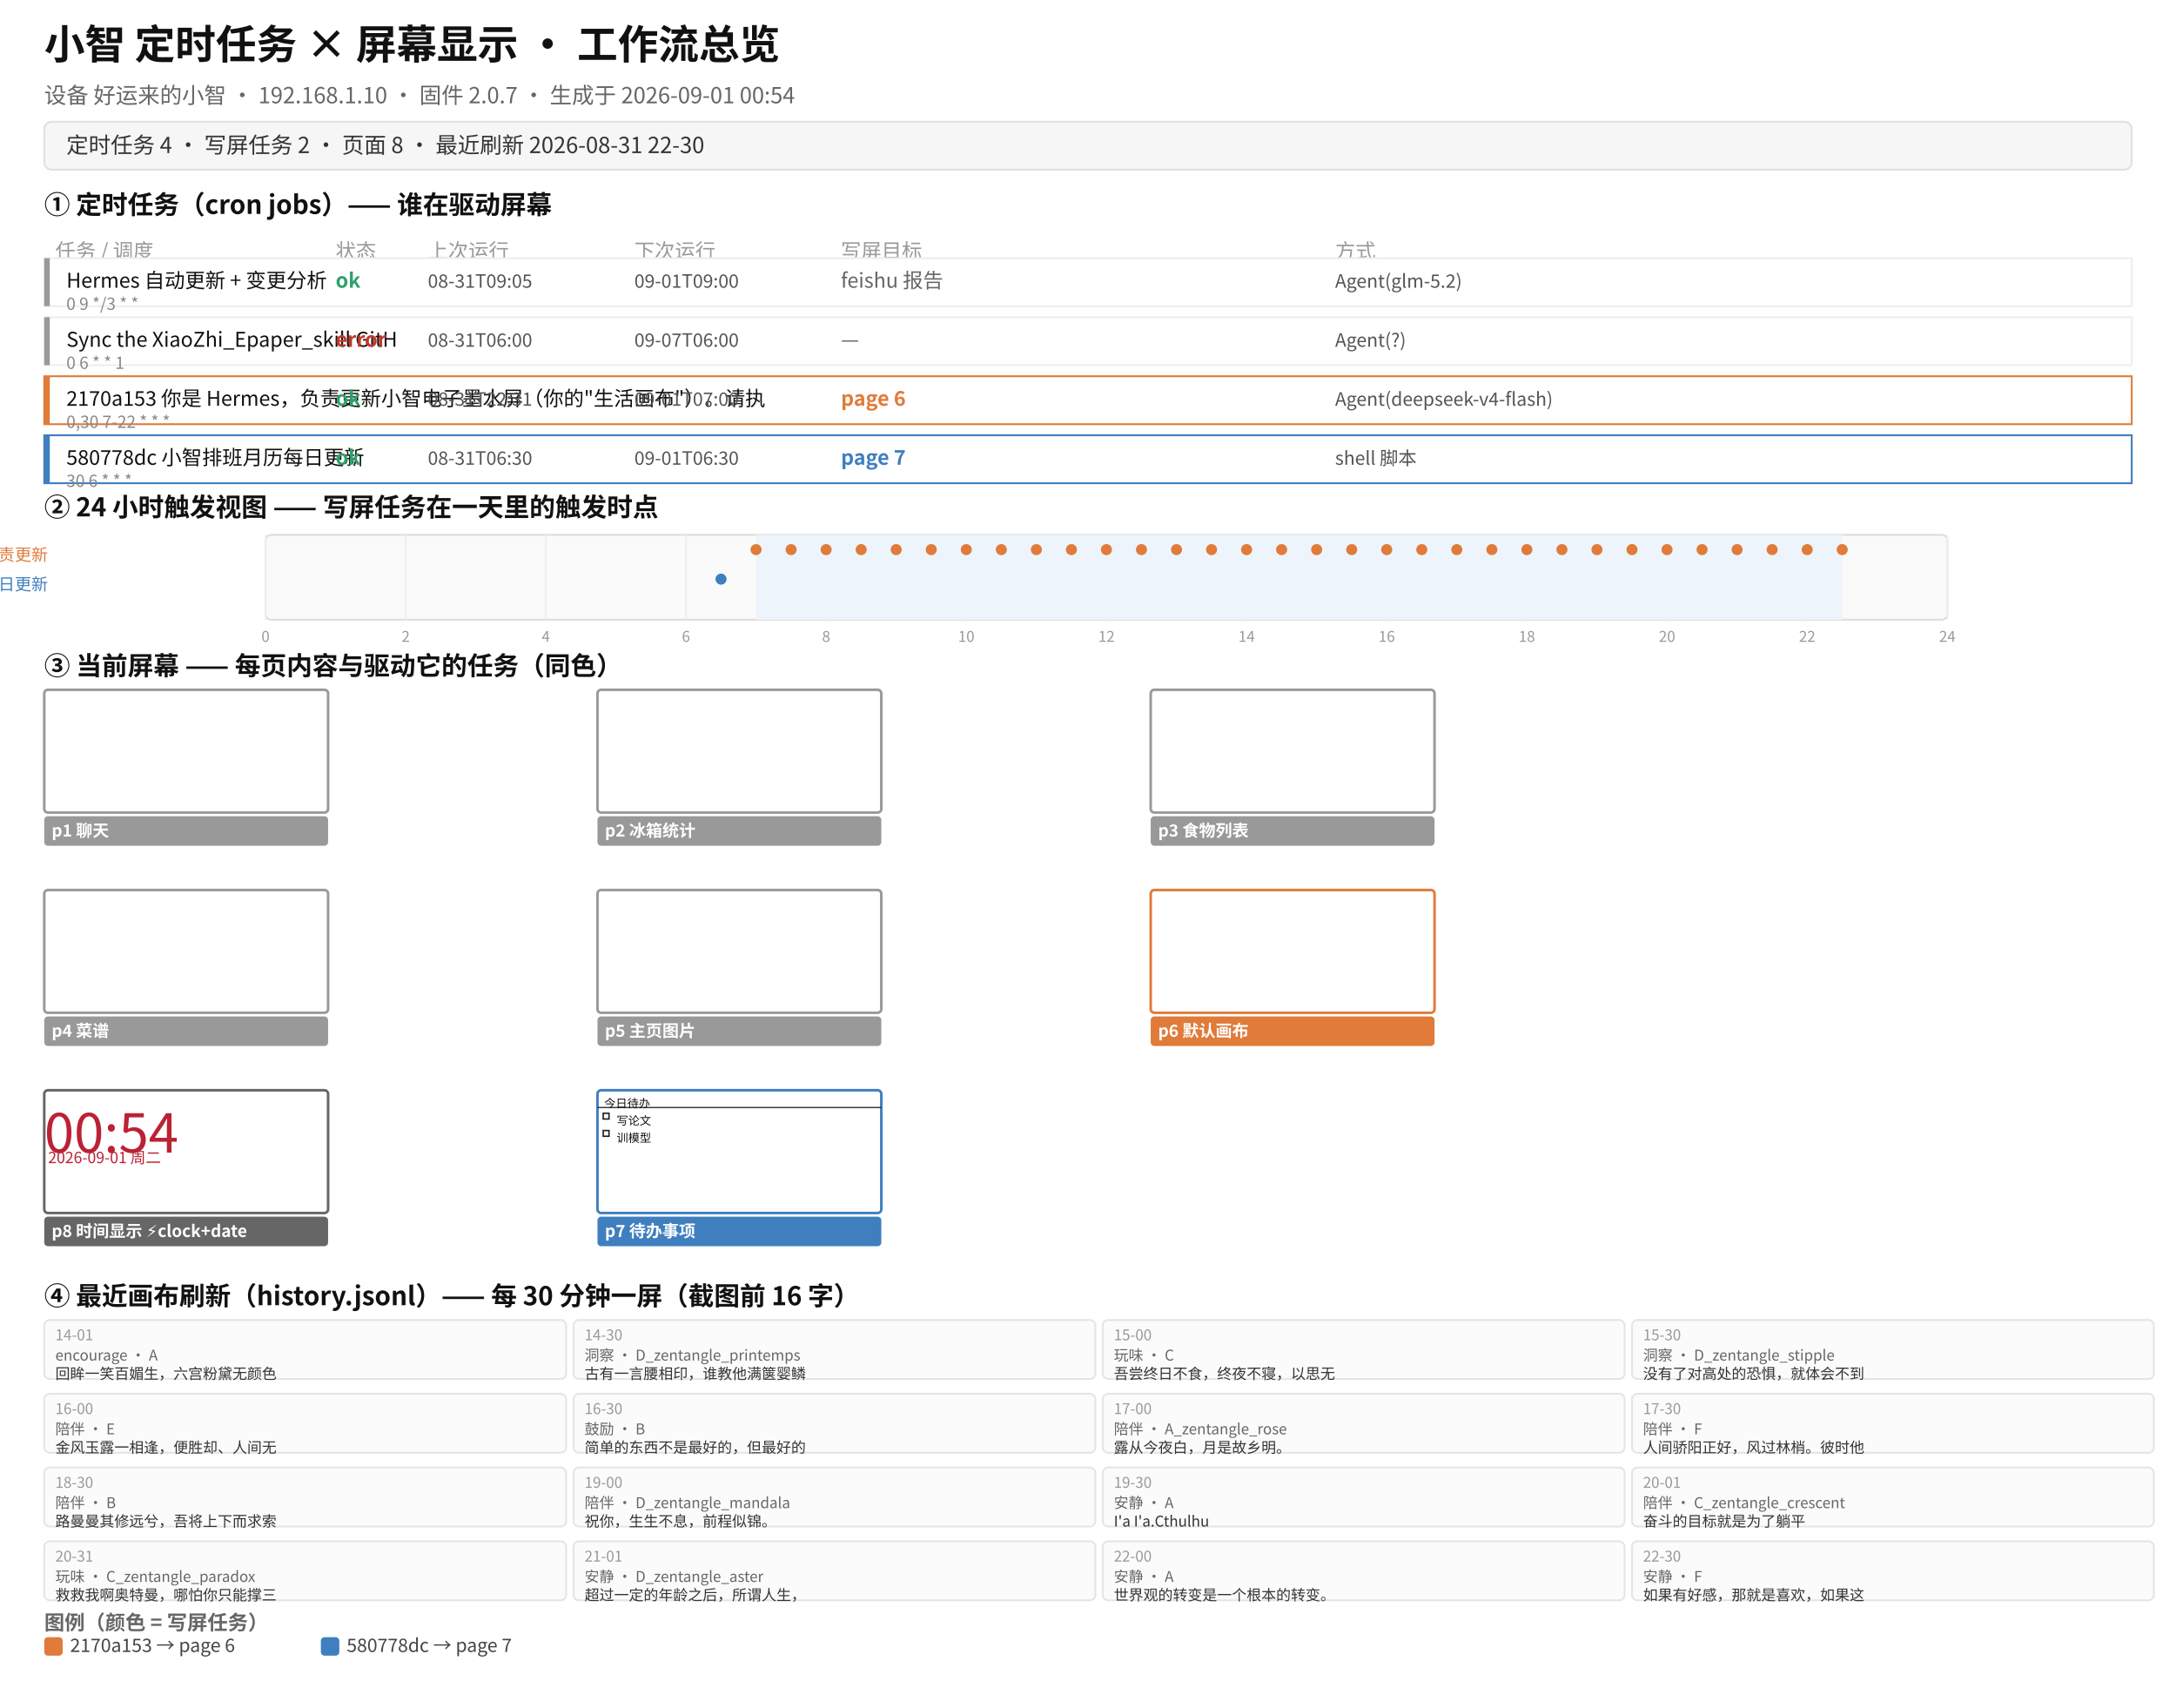
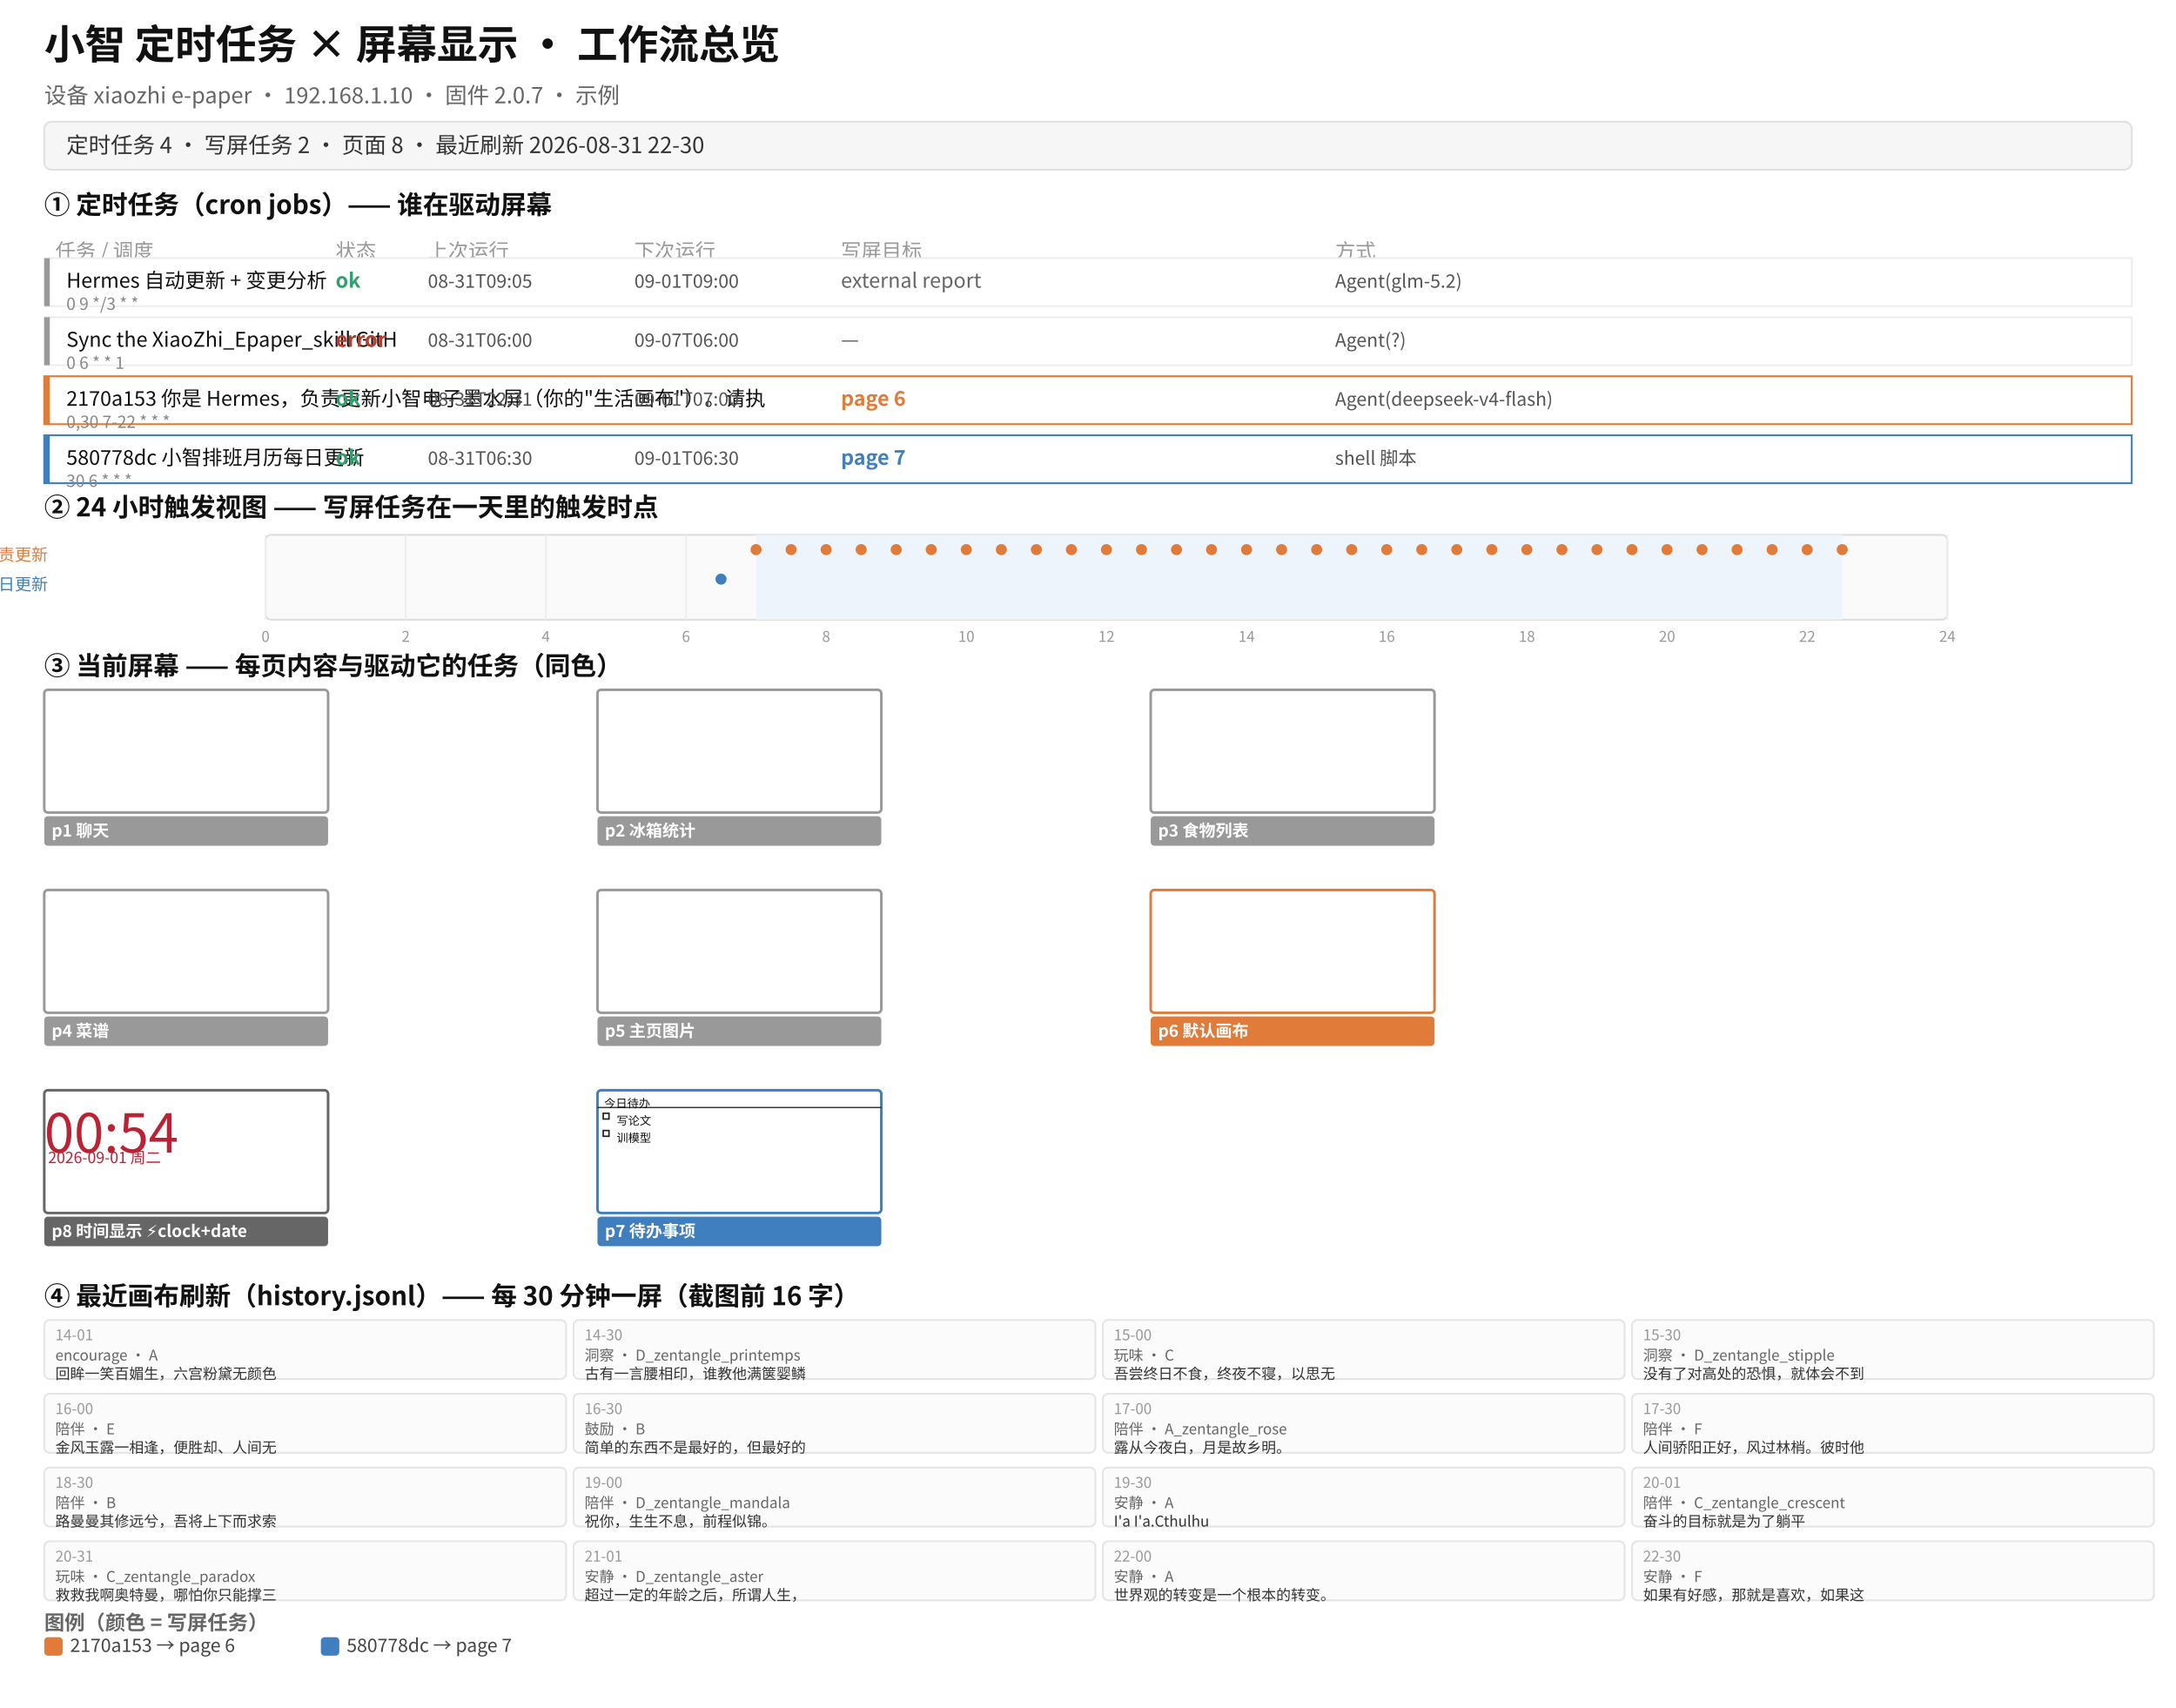
<svg xmlns="http://www.w3.org/2000/svg" width="1180" height="925.68" viewBox="0 0 1180 925.68">
  <rect x="0" y="0" width="1180" height="3000" fill="#ffffff" stroke="none" stroke-width="1" rx="0" />
  <text x="24" y="32" font-size="22" text-anchor="start" fill="#111" font-weight="bold" font-family="Noto Sans CJK SC, WenQuanYi Zen Hei, Arial, sans-serif">小智 定时任务 × 屏幕显示 · 工作流总览</text>
-   <text x="24" y="56" font-size="12" text-anchor="start" fill="#666" font-weight="normal" font-family="Noto Sans CJK SC, WenQuanYi Zen Hei, Arial, sans-serif">设备 好运来的小智 · 192.168.1.10 · 固件 2.0.7 · 生成于 2026-09-01 00:54</text>
+   <text x="24" y="56" font-size="12" text-anchor="start" fill="#666" font-weight="normal" font-family="Noto Sans CJK SC, WenQuanYi Zen Hei, Arial, sans-serif">设备 xiaozhi e-paper · 192.168.1.10 · 固件 2.0.7 · 示例</text>
  <rect x="24" y="66" width="1132" height="26" fill="#f6f6f6" stroke="#e0e0e0" stroke-width="1" rx="4" />
  <text x="36" y="83" font-size="12" text-anchor="start" fill="#333" font-weight="normal" font-family="Noto Sans CJK SC, WenQuanYi Zen Hei, Arial, sans-serif">定时任务 4 · 写屏任务 2 · 页面 8 · 最近刷新 2026-08-31 22-30</text>
  <text x="24" y="116" font-size="14" text-anchor="start" fill="#111" font-weight="bold" font-family="Noto Sans CJK SC, WenQuanYi Zen Hei, Arial, sans-serif">① 定时任务（cron jobs）—— 谁在驱动屏幕</text>
  <text x="30" y="140" font-size="11" text-anchor="start" fill="#999" font-weight="normal" font-family="Noto Sans CJK SC, WenQuanYi Zen Hei, Arial, sans-serif">任务 / 调度</text>
  <text x="182" y="140" font-size="11" text-anchor="start" fill="#999" font-weight="normal" font-family="Noto Sans CJK SC, WenQuanYi Zen Hei, Arial, sans-serif">状态</text>
  <text x="232" y="140" font-size="11" text-anchor="start" fill="#999" font-weight="normal" font-family="Noto Sans CJK SC, WenQuanYi Zen Hei, Arial, sans-serif">上次运行</text>
  <text x="344" y="140" font-size="11" text-anchor="start" fill="#999" font-weight="normal" font-family="Noto Sans CJK SC, WenQuanYi Zen Hei, Arial, sans-serif">下次运行</text>
  <text x="456" y="140" font-size="11" text-anchor="start" fill="#999" font-weight="normal" font-family="Noto Sans CJK SC, WenQuanYi Zen Hei, Arial, sans-serif">写屏目标</text>
  <text x="724" y="140" font-size="11" text-anchor="start" fill="#999" font-weight="normal" font-family="Noto Sans CJK SC, WenQuanYi Zen Hei, Arial, sans-serif">方式</text>
  <rect x="24" y="140" width="1132" height="26" fill="#fff" stroke="#eee" stroke-width="1" rx="0" />
  <rect x="24" y="140" width="3" height="26" fill="#999" stroke="none" stroke-width="1" rx="0" />
  <text x="36" y="156" font-size="11" text-anchor="start" fill="#111" font-weight="normal" font-family="Noto Sans CJK SC, WenQuanYi Zen Hei, Arial, sans-serif">Hermes 自动更新 + 变更分析</text>
  <text x="36" y="168" font-size="9" text-anchor="start" fill="#888" font-weight="normal" font-family="Noto Sans CJK SC, WenQuanYi Zen Hei, Arial, sans-serif">0 9 */3 * *</text>
  <text x="182" y="156" font-size="11" text-anchor="start" fill="#2fa06b" font-weight="bold" font-family="Noto Sans CJK SC, WenQuanYi Zen Hei, Arial, sans-serif">ok</text>
  <text x="232" y="156" font-size="10" text-anchor="start" fill="#555" font-weight="normal" font-family="Noto Sans CJK SC, WenQuanYi Zen Hei, Arial, sans-serif">08-31T09:05</text>
  <text x="344" y="156" font-size="10" text-anchor="start" fill="#555" font-weight="normal" font-family="Noto Sans CJK SC, WenQuanYi Zen Hei, Arial, sans-serif">09-01T09:00</text>
-   <text x="456" y="156" font-size="11" text-anchor="start" fill="#666" font-weight="normal" font-family="Noto Sans CJK SC, WenQuanYi Zen Hei, Arial, sans-serif">feishu 报告</text>
+   <text x="456" y="156" font-size="11" text-anchor="start" fill="#666" font-weight="normal" font-family="Noto Sans CJK SC, WenQuanYi Zen Hei, Arial, sans-serif">external report</text>
  <text x="724" y="156" font-size="10" text-anchor="start" fill="#555" font-weight="normal" font-family="Noto Sans CJK SC, WenQuanYi Zen Hei, Arial, sans-serif">Agent(glm-5.2)</text>
  <rect x="24" y="172" width="1132" height="26" fill="#fff" stroke="#eee" stroke-width="1" rx="0" />
  <rect x="24" y="172" width="3" height="26" fill="#999" stroke="none" stroke-width="1" rx="0" />
  <text x="36" y="188" font-size="11" text-anchor="start" fill="#111" font-weight="normal" font-family="Noto Sans CJK SC, WenQuanYi Zen Hei, Arial, sans-serif">Sync the XiaoZhi_Epaper_skill GitH</text>
  <text x="36" y="200" font-size="9" text-anchor="start" fill="#888" font-weight="normal" font-family="Noto Sans CJK SC, WenQuanYi Zen Hei, Arial, sans-serif">0 6 * * 1</text>
  <text x="182" y="188" font-size="11" text-anchor="start" fill="#c0392b" font-weight="bold" font-family="Noto Sans CJK SC, WenQuanYi Zen Hei, Arial, sans-serif">error</text>
  <text x="232" y="188" font-size="10" text-anchor="start" fill="#555" font-weight="normal" font-family="Noto Sans CJK SC, WenQuanYi Zen Hei, Arial, sans-serif">08-31T06:00</text>
  <text x="344" y="188" font-size="10" text-anchor="start" fill="#555" font-weight="normal" font-family="Noto Sans CJK SC, WenQuanYi Zen Hei, Arial, sans-serif">09-07T06:00</text>
  <text x="456" y="188" font-size="11" text-anchor="start" fill="#666" font-weight="normal" font-family="Noto Sans CJK SC, WenQuanYi Zen Hei, Arial, sans-serif">—</text>
  <text x="724" y="188" font-size="10" text-anchor="start" fill="#555" font-weight="normal" font-family="Noto Sans CJK SC, WenQuanYi Zen Hei, Arial, sans-serif">Agent(?)</text>
  <rect x="24" y="204" width="1132" height="26" fill="#fff" stroke="#e07b39" stroke-width="1" rx="0" />
  <rect x="24" y="204" width="3" height="26" fill="#e07b39" stroke="none" stroke-width="1" rx="0" />
  <text x="36" y="220" font-size="11" text-anchor="start" fill="#111" font-weight="normal" font-family="Noto Sans CJK SC, WenQuanYi Zen Hei, Arial, sans-serif">2170a153 你是 Hermes，负责更新小智电子墨水屏（你的"生活画布"）。请执</text>
  <text x="36" y="232" font-size="9" text-anchor="start" fill="#888" font-weight="normal" font-family="Noto Sans CJK SC, WenQuanYi Zen Hei, Arial, sans-serif">0,30 7-22 * * *</text>
  <text x="182" y="220" font-size="11" text-anchor="start" fill="#2fa06b" font-weight="bold" font-family="Noto Sans CJK SC, WenQuanYi Zen Hei, Arial, sans-serif">ok</text>
  <text x="232" y="220" font-size="10" text-anchor="start" fill="#555" font-weight="normal" font-family="Noto Sans CJK SC, WenQuanYi Zen Hei, Arial, sans-serif">08-31T22:31</text>
  <text x="344" y="220" font-size="10" text-anchor="start" fill="#555" font-weight="normal" font-family="Noto Sans CJK SC, WenQuanYi Zen Hei, Arial, sans-serif">09-01T07:00</text>
  <text x="456" y="220" font-size="11" text-anchor="start" fill="#e07b39" font-weight="bold" font-family="Noto Sans CJK SC, WenQuanYi Zen Hei, Arial, sans-serif">page 6</text>
  <text x="724" y="220" font-size="10" text-anchor="start" fill="#555" font-weight="normal" font-family="Noto Sans CJK SC, WenQuanYi Zen Hei, Arial, sans-serif">Agent(deepseek-v4-flash)</text>
  <rect x="24" y="236" width="1132" height="26" fill="#fff" stroke="#3f7fbf" stroke-width="1" rx="0" />
  <rect x="24" y="236" width="3" height="26" fill="#3f7fbf" stroke="none" stroke-width="1" rx="0" />
  <text x="36" y="252" font-size="11" text-anchor="start" fill="#111" font-weight="normal" font-family="Noto Sans CJK SC, WenQuanYi Zen Hei, Arial, sans-serif">580778dc 小智排班月历每日更新</text>
  <text x="36" y="264" font-size="9" text-anchor="start" fill="#888" font-weight="normal" font-family="Noto Sans CJK SC, WenQuanYi Zen Hei, Arial, sans-serif">30 6 * * *</text>
  <text x="182" y="252" font-size="11" text-anchor="start" fill="#2fa06b" font-weight="bold" font-family="Noto Sans CJK SC, WenQuanYi Zen Hei, Arial, sans-serif">ok</text>
  <text x="232" y="252" font-size="10" text-anchor="start" fill="#555" font-weight="normal" font-family="Noto Sans CJK SC, WenQuanYi Zen Hei, Arial, sans-serif">08-31T06:30</text>
  <text x="344" y="252" font-size="10" text-anchor="start" fill="#555" font-weight="normal" font-family="Noto Sans CJK SC, WenQuanYi Zen Hei, Arial, sans-serif">09-01T06:30</text>
  <text x="456" y="252" font-size="11" text-anchor="start" fill="#3f7fbf" font-weight="bold" font-family="Noto Sans CJK SC, WenQuanYi Zen Hei, Arial, sans-serif">page 7</text>
  <text x="724" y="252" font-size="10" text-anchor="start" fill="#555" font-weight="normal" font-family="Noto Sans CJK SC, WenQuanYi Zen Hei, Arial, sans-serif">shell 脚本</text>
  <text x="24" y="280" font-size="14" text-anchor="start" fill="#111" font-weight="bold" font-family="Noto Sans CJK SC, WenQuanYi Zen Hei, Arial, sans-serif">② 24 小时触发视图 —— 写屏任务在一天里的触发时点</text>
  <rect x="144" y="290" width="912" height="46" fill="#fafafa" stroke="#ddd" stroke-width="1" rx="3" />
  <line x1="144.0" y1="290" x2="144.0" y2="336" stroke="#eee" stroke-width="1" />
  <text x="144.0" y="348" font-size="8" text-anchor="middle" fill="#999" font-weight="normal" font-family="Noto Sans CJK SC, WenQuanYi Zen Hei, Arial, sans-serif">0</text>
  <line x1="220.0" y1="290" x2="220.0" y2="336" stroke="#eee" stroke-width="1" />
  <text x="220.0" y="348" font-size="8" text-anchor="middle" fill="#999" font-weight="normal" font-family="Noto Sans CJK SC, WenQuanYi Zen Hei, Arial, sans-serif">2</text>
  <line x1="296.0" y1="290" x2="296.0" y2="336" stroke="#eee" stroke-width="1" />
  <text x="296.0" y="348" font-size="8" text-anchor="middle" fill="#999" font-weight="normal" font-family="Noto Sans CJK SC, WenQuanYi Zen Hei, Arial, sans-serif">4</text>
  <line x1="372.0" y1="290" x2="372.0" y2="336" stroke="#eee" stroke-width="1" />
  <text x="372.0" y="348" font-size="8" text-anchor="middle" fill="#999" font-weight="normal" font-family="Noto Sans CJK SC, WenQuanYi Zen Hei, Arial, sans-serif">6</text>
  <line x1="448.0" y1="290" x2="448.0" y2="336" stroke="#eee" stroke-width="1" />
  <text x="448.0" y="348" font-size="8" text-anchor="middle" fill="#999" font-weight="normal" font-family="Noto Sans CJK SC, WenQuanYi Zen Hei, Arial, sans-serif">8</text>
  <line x1="524.0" y1="290" x2="524.0" y2="336" stroke="#eee" stroke-width="1" />
  <text x="524.0" y="348" font-size="8" text-anchor="middle" fill="#999" font-weight="normal" font-family="Noto Sans CJK SC, WenQuanYi Zen Hei, Arial, sans-serif">10</text>
  <line x1="600.0" y1="290" x2="600.0" y2="336" stroke="#eee" stroke-width="1" />
  <text x="600.0" y="348" font-size="8" text-anchor="middle" fill="#999" font-weight="normal" font-family="Noto Sans CJK SC, WenQuanYi Zen Hei, Arial, sans-serif">12</text>
  <line x1="676.0" y1="290" x2="676.0" y2="336" stroke="#eee" stroke-width="1" />
  <text x="676.0" y="348" font-size="8" text-anchor="middle" fill="#999" font-weight="normal" font-family="Noto Sans CJK SC, WenQuanYi Zen Hei, Arial, sans-serif">14</text>
  <line x1="752.0" y1="290" x2="752.0" y2="336" stroke="#eee" stroke-width="1" />
  <text x="752.0" y="348" font-size="8" text-anchor="middle" fill="#999" font-weight="normal" font-family="Noto Sans CJK SC, WenQuanYi Zen Hei, Arial, sans-serif">16</text>
  <line x1="828.0" y1="290" x2="828.0" y2="336" stroke="#eee" stroke-width="1" />
  <text x="828.0" y="348" font-size="8" text-anchor="middle" fill="#999" font-weight="normal" font-family="Noto Sans CJK SC, WenQuanYi Zen Hei, Arial, sans-serif">18</text>
  <line x1="904.0" y1="290" x2="904.0" y2="336" stroke="#eee" stroke-width="1" />
  <text x="904.0" y="348" font-size="8" text-anchor="middle" fill="#999" font-weight="normal" font-family="Noto Sans CJK SC, WenQuanYi Zen Hei, Arial, sans-serif">20</text>
  <line x1="980.0" y1="290" x2="980.0" y2="336" stroke="#eee" stroke-width="1" />
  <text x="980.0" y="348" font-size="8" text-anchor="middle" fill="#999" font-weight="normal" font-family="Noto Sans CJK SC, WenQuanYi Zen Hei, Arial, sans-serif">22</text>
  <line x1="1056.0" y1="290" x2="1056.0" y2="336" stroke="#eee" stroke-width="1" />
  <text x="1056.0" y="348" font-size="8" text-anchor="middle" fill="#999" font-weight="normal" font-family="Noto Sans CJK SC, WenQuanYi Zen Hei, Arial, sans-serif">24</text>
  <rect x="410.0" y="290" width="589.0" height="46" fill="#eef4fb" stroke="none" stroke-width="1" rx="0" />
  <text x="26" y="304" font-size="9" text-anchor="end" fill="#e07b39" font-weight="normal" font-family="Noto Sans CJK SC, WenQuanYi Zen Hei, Arial, sans-serif">你是 Hermes，负责更新</text>
  <circle cx="410.0" cy="298" r="3" fill="#e07b39" />
  <circle cx="429.0" cy="298" r="3" fill="#e07b39" />
  <circle cx="448.0" cy="298" r="3" fill="#e07b39" />
  <circle cx="467.0" cy="298" r="3" fill="#e07b39" />
  <circle cx="486.0" cy="298" r="3" fill="#e07b39" />
  <circle cx="505.0" cy="298" r="3" fill="#e07b39" />
  <circle cx="524.0" cy="298" r="3" fill="#e07b39" />
  <circle cx="543.0" cy="298" r="3" fill="#e07b39" />
  <circle cx="562.0" cy="298" r="3" fill="#e07b39" />
  <circle cx="581.0" cy="298" r="3" fill="#e07b39" />
  <circle cx="600.0" cy="298" r="3" fill="#e07b39" />
  <circle cx="619.0" cy="298" r="3" fill="#e07b39" />
  <circle cx="638.0" cy="298" r="3" fill="#e07b39" />
  <circle cx="657.0" cy="298" r="3" fill="#e07b39" />
  <circle cx="676.0" cy="298" r="3" fill="#e07b39" />
  <circle cx="695.0" cy="298" r="3" fill="#e07b39" />
  <circle cx="714.0" cy="298" r="3" fill="#e07b39" />
  <circle cx="733.0" cy="298" r="3" fill="#e07b39" />
  <circle cx="752.0" cy="298" r="3" fill="#e07b39" />
  <circle cx="771.0" cy="298" r="3" fill="#e07b39" />
  <circle cx="790.0" cy="298" r="3" fill="#e07b39" />
  <circle cx="809.0" cy="298" r="3" fill="#e07b39" />
  <circle cx="828.0" cy="298" r="3" fill="#e07b39" />
  <circle cx="847.0" cy="298" r="3" fill="#e07b39" />
  <circle cx="866.0" cy="298" r="3" fill="#e07b39" />
  <circle cx="885.0" cy="298" r="3" fill="#e07b39" />
  <circle cx="904.0" cy="298" r="3" fill="#e07b39" />
  <circle cx="923.0" cy="298" r="3" fill="#e07b39" />
  <circle cx="942.0" cy="298" r="3" fill="#e07b39" />
  <circle cx="961.0" cy="298" r="3" fill="#e07b39" />
  <circle cx="980.0" cy="298" r="3" fill="#e07b39" />
  <circle cx="999.0" cy="298" r="3" fill="#e07b39" />
  <text x="26" y="320" font-size="9" text-anchor="end" fill="#3f7fbf" font-weight="normal" font-family="Noto Sans CJK SC, WenQuanYi Zen Hei, Arial, sans-serif">小智排班月历每日更新</text>
  <circle cx="391.0" cy="314" r="3" fill="#3f7fbf" />
  <text x="24" y="366" font-size="14" text-anchor="start" fill="#111" font-weight="bold" font-family="Noto Sans CJK SC, WenQuanYi Zen Hei, Arial, sans-serif">③ 当前屏幕 —— 每页内容与驱动它的任务（同色）</text>
  <rect x="24" y="374" width="153.92" height="66.56" fill="#fff" stroke="#999" stroke-width="1.4" rx="2" />
  <clipPath id="clip_1_24_374">
    <rect x="24" y="374" width="153.92" height="66.56" />
  </clipPath>
  <g clip-path="url(#clip_1_24_374)">
</g>
  <rect x="24" y="442.56" width="153.92" height="16" fill="#999" stroke="none" stroke-width="1" rx="2" />
  <text x="28" y="453.56" font-size="9" text-anchor="start" fill="#fff" font-weight="bold" font-family="Noto Sans CJK SC, WenQuanYi Zen Hei, Arial, sans-serif">p1 聊天</text>
  <rect x="324" y="374" width="153.92" height="66.56" fill="#fff" stroke="#999" stroke-width="1.4" rx="2" />
  <clipPath id="clip_2_324_374">
    <rect x="324" y="374" width="153.92" height="66.56" />
  </clipPath>
  <g clip-path="url(#clip_2_324_374)">
</g>
  <rect x="324" y="442.56" width="153.92" height="16" fill="#999" stroke="none" stroke-width="1" rx="2" />
  <text x="328" y="453.56" font-size="9" text-anchor="start" fill="#fff" font-weight="bold" font-family="Noto Sans CJK SC, WenQuanYi Zen Hei, Arial, sans-serif">p2 冰箱统计</text>
  <rect x="624" y="374" width="153.92" height="66.56" fill="#fff" stroke="#999" stroke-width="1.4" rx="2" />
  <clipPath id="clip_3_624_374">
    <rect x="624" y="374" width="153.92" height="66.56" />
  </clipPath>
  <g clip-path="url(#clip_3_624_374)">
</g>
  <rect x="624" y="442.56" width="153.92" height="16" fill="#999" stroke="none" stroke-width="1" rx="2" />
  <text x="628" y="453.56" font-size="9" text-anchor="start" fill="#fff" font-weight="bold" font-family="Noto Sans CJK SC, WenQuanYi Zen Hei, Arial, sans-serif">p3 食物列表</text>
  <rect x="24" y="482.56" width="153.92" height="66.56" fill="#fff" stroke="#999" stroke-width="1.4" rx="2" />
  <clipPath id="clip_4_24_482.56">
    <rect x="24" y="482.56" width="153.92" height="66.56" />
  </clipPath>
  <g clip-path="url(#clip_4_24_482.56)">
</g>
  <rect x="24" y="551.12" width="153.92" height="16" fill="#999" stroke="none" stroke-width="1" rx="2" />
  <text x="28" y="562.12" font-size="9" text-anchor="start" fill="#fff" font-weight="bold" font-family="Noto Sans CJK SC, WenQuanYi Zen Hei, Arial, sans-serif">p4 菜谱</text>
  <rect x="324" y="482.56" width="153.92" height="66.56" fill="#fff" stroke="#999" stroke-width="1.4" rx="2" />
  <clipPath id="clip_5_324_482.56">
    <rect x="324" y="482.56" width="153.92" height="66.56" />
  </clipPath>
  <g clip-path="url(#clip_5_324_482.56)">
</g>
  <rect x="324" y="551.12" width="153.92" height="16" fill="#999" stroke="none" stroke-width="1" rx="2" />
  <text x="328" y="562.12" font-size="9" text-anchor="start" fill="#fff" font-weight="bold" font-family="Noto Sans CJK SC, WenQuanYi Zen Hei, Arial, sans-serif">p5 主页图片</text>
  <rect x="624" y="482.56" width="153.92" height="66.56" fill="#fff" stroke="#e07b39" stroke-width="1.4" rx="2" />
  <clipPath id="clip_6_624_482.56">
    <rect x="624" y="482.56" width="153.92" height="66.56" />
  </clipPath>
  <g clip-path="url(#clip_6_624_482.56)">
</g>
  <rect x="624" y="551.12" width="153.92" height="16" fill="#e07b39" stroke="none" stroke-width="1" rx="2" />
  <text x="628" y="562.12" font-size="9" text-anchor="start" fill="#fff" font-weight="bold" font-family="Noto Sans CJK SC, WenQuanYi Zen Hei, Arial, sans-serif">p6 默认画布</text>
  <rect x="24" y="591.12" width="153.92" height="66.56" fill="#fff" stroke="#666" stroke-width="1.4" rx="2" />
  <clipPath id="clip_8_24_591.12">
    <rect x="24" y="591.12" width="153.92" height="66.56" />
  </clipPath>
  <g clip-path="url(#clip_8_24_591.12)">
    <text x="26.08" y="630.64" font-size="8.32" text-anchor="start" fill="#b23" font-weight="normal" font-family="Noto Sans CJK SC, WenQuanYi Zen Hei, Arial, sans-serif">2026-09-01 周二</text>
    <text x="24.0" y="624.92" font-size="29.12" text-anchor="start" fill="#b23" font-weight="normal" font-family="Noto Sans CJK SC, WenQuanYi Zen Hei, Arial, sans-serif">00:54</text>
  </g>
  <rect x="24" y="659.68" width="153.92" height="16" fill="#666" stroke="none" stroke-width="1" rx="2" />
  <text x="28" y="670.68" font-size="9" text-anchor="start" fill="#fff" font-weight="bold" font-family="Noto Sans CJK SC, WenQuanYi Zen Hei, Arial, sans-serif">p8 时间显示 ⚡clock+date</text>
  <rect x="324" y="591.12" width="153.92" height="66.56" fill="#fff" stroke="#3f7fbf" stroke-width="1.4" rx="2" />
  <clipPath id="clip_7_324_591.12">
    <rect x="324" y="591.12" width="153.92" height="66.56" />
  </clipPath>
  <g clip-path="url(#clip_7_324_591.12)">
    <rect x="327.12" y="603.6" width="3.12" height="3.12" fill="none" stroke="#222" stroke-width="0.8" rx="0" />
    <rect x="327.12" y="612.96" width="3.12" height="3.12" fill="none" stroke="#222" stroke-width="0.8" rx="0" />
    <text x="334.4" y="609.84" font-size="6.24" text-anchor="start" fill="#111" font-weight="normal" font-family="Noto Sans CJK SC, WenQuanYi Zen Hei, Arial, sans-serif">写论文</text>
    <text x="334.4" y="619.2" font-size="6.24" text-anchor="start" fill="#111" font-weight="normal" font-family="Noto Sans CJK SC, WenQuanYi Zen Hei, Arial, sans-serif">训模型</text>
    <line x1="324.0" y1="600.48" x2="477.92" y2="600.48" stroke="#222" stroke-width="0.6" />
    <text x="327.64" y="600.48" font-size="6.24" text-anchor="start" fill="#111" font-weight="normal" font-family="Noto Sans CJK SC, WenQuanYi Zen Hei, Arial, sans-serif">今日待办</text>
  </g>
  <rect x="324" y="659.68" width="153.92" height="16" fill="#3f7fbf" stroke="none" stroke-width="1" rx="2" />
  <text x="328" y="670.68" font-size="9" text-anchor="start" fill="#fff" font-weight="bold" font-family="Noto Sans CJK SC, WenQuanYi Zen Hei, Arial, sans-serif">p7 待办事项</text>
  <text x="24" y="707.68" font-size="14" text-anchor="start" fill="#111" font-weight="bold" font-family="Noto Sans CJK SC, WenQuanYi Zen Hei, Arial, sans-serif">④ 最近画布刷新（history.jsonl）—— 每 30 分钟一屏（截图前 16 字）</text>
  <rect x="24.0" y="715.68" width="283.0" height="32" fill="#fbfbfb" stroke="#e5e5e5" stroke-width="1" rx="3" />
  <text x="30.0" y="726.68" font-size="8" text-anchor="start" fill="#999" font-weight="normal" font-family="Noto Sans CJK SC, WenQuanYi Zen Hei, Arial, sans-serif">14-01</text>
  <text x="30.0" y="737.68" font-size="8" text-anchor="start" fill="#666" font-weight="normal" font-family="Noto Sans CJK SC, WenQuanYi Zen Hei, Arial, sans-serif">encourage · A</text>
  <text x="30.0" y="747.68" font-size="8" text-anchor="start" fill="#333" font-weight="normal" font-family="Noto Sans CJK SC, WenQuanYi Zen Hei, Arial, sans-serif">回眸一笑百媚生，六宫粉黛无颜色</text>
  <rect x="311.0" y="715.68" width="283.0" height="32" fill="#fbfbfb" stroke="#e5e5e5" stroke-width="1" rx="3" />
  <text x="317.0" y="726.68" font-size="8" text-anchor="start" fill="#999" font-weight="normal" font-family="Noto Sans CJK SC, WenQuanYi Zen Hei, Arial, sans-serif">14-30</text>
  <text x="317.0" y="737.68" font-size="8" text-anchor="start" fill="#666" font-weight="normal" font-family="Noto Sans CJK SC, WenQuanYi Zen Hei, Arial, sans-serif">洞察 · D_zentangle_printemps</text>
  <text x="317.0" y="747.68" font-size="8" text-anchor="start" fill="#333" font-weight="normal" font-family="Noto Sans CJK SC, WenQuanYi Zen Hei, Arial, sans-serif">古有一言腰相印，谁教他满箧婴鳞</text>
  <rect x="598.0" y="715.68" width="283.0" height="32" fill="#fbfbfb" stroke="#e5e5e5" stroke-width="1" rx="3" />
  <text x="604.0" y="726.68" font-size="8" text-anchor="start" fill="#999" font-weight="normal" font-family="Noto Sans CJK SC, WenQuanYi Zen Hei, Arial, sans-serif">15-00</text>
  <text x="604.0" y="737.68" font-size="8" text-anchor="start" fill="#666" font-weight="normal" font-family="Noto Sans CJK SC, WenQuanYi Zen Hei, Arial, sans-serif">玩味 · C</text>
  <text x="604.0" y="747.68" font-size="8" text-anchor="start" fill="#333" font-weight="normal" font-family="Noto Sans CJK SC, WenQuanYi Zen Hei, Arial, sans-serif">吾尝终日不食，终夜不寝，以思无</text>
  <rect x="885.0" y="715.68" width="283.0" height="32" fill="#fbfbfb" stroke="#e5e5e5" stroke-width="1" rx="3" />
  <text x="891.0" y="726.68" font-size="8" text-anchor="start" fill="#999" font-weight="normal" font-family="Noto Sans CJK SC, WenQuanYi Zen Hei, Arial, sans-serif">15-30</text>
  <text x="891.0" y="737.68" font-size="8" text-anchor="start" fill="#666" font-weight="normal" font-family="Noto Sans CJK SC, WenQuanYi Zen Hei, Arial, sans-serif">洞察 · D_zentangle_stipple</text>
  <text x="891.0" y="747.68" font-size="8" text-anchor="start" fill="#333" font-weight="normal" font-family="Noto Sans CJK SC, WenQuanYi Zen Hei, Arial, sans-serif">没有了对高处的恐惧，就体会不到</text>
  <rect x="24.0" y="755.68" width="283.0" height="32" fill="#fbfbfb" stroke="#e5e5e5" stroke-width="1" rx="3" />
  <text x="30.0" y="766.68" font-size="8" text-anchor="start" fill="#999" font-weight="normal" font-family="Noto Sans CJK SC, WenQuanYi Zen Hei, Arial, sans-serif">16-00</text>
  <text x="30.0" y="777.68" font-size="8" text-anchor="start" fill="#666" font-weight="normal" font-family="Noto Sans CJK SC, WenQuanYi Zen Hei, Arial, sans-serif">陪伴 · E</text>
  <text x="30.0" y="787.68" font-size="8" text-anchor="start" fill="#333" font-weight="normal" font-family="Noto Sans CJK SC, WenQuanYi Zen Hei, Arial, sans-serif">金风玉露一相逢，便胜却、人间无</text>
  <rect x="311.0" y="755.68" width="283.0" height="32" fill="#fbfbfb" stroke="#e5e5e5" stroke-width="1" rx="3" />
  <text x="317.0" y="766.68" font-size="8" text-anchor="start" fill="#999" font-weight="normal" font-family="Noto Sans CJK SC, WenQuanYi Zen Hei, Arial, sans-serif">16-30</text>
  <text x="317.0" y="777.68" font-size="8" text-anchor="start" fill="#666" font-weight="normal" font-family="Noto Sans CJK SC, WenQuanYi Zen Hei, Arial, sans-serif">鼓励 · B</text>
  <text x="317.0" y="787.68" font-size="8" text-anchor="start" fill="#333" font-weight="normal" font-family="Noto Sans CJK SC, WenQuanYi Zen Hei, Arial, sans-serif">简单的东西不是最好的，但最好的</text>
  <rect x="598.0" y="755.68" width="283.0" height="32" fill="#fbfbfb" stroke="#e5e5e5" stroke-width="1" rx="3" />
  <text x="604.0" y="766.68" font-size="8" text-anchor="start" fill="#999" font-weight="normal" font-family="Noto Sans CJK SC, WenQuanYi Zen Hei, Arial, sans-serif">17-00</text>
  <text x="604.0" y="777.68" font-size="8" text-anchor="start" fill="#666" font-weight="normal" font-family="Noto Sans CJK SC, WenQuanYi Zen Hei, Arial, sans-serif">陪伴 · A_zentangle_rose</text>
  <text x="604.0" y="787.68" font-size="8" text-anchor="start" fill="#333" font-weight="normal" font-family="Noto Sans CJK SC, WenQuanYi Zen Hei, Arial, sans-serif">露从今夜白，月是故乡明。</text>
  <rect x="885.0" y="755.68" width="283.0" height="32" fill="#fbfbfb" stroke="#e5e5e5" stroke-width="1" rx="3" />
  <text x="891.0" y="766.68" font-size="8" text-anchor="start" fill="#999" font-weight="normal" font-family="Noto Sans CJK SC, WenQuanYi Zen Hei, Arial, sans-serif">17-30</text>
  <text x="891.0" y="777.68" font-size="8" text-anchor="start" fill="#666" font-weight="normal" font-family="Noto Sans CJK SC, WenQuanYi Zen Hei, Arial, sans-serif">陪伴 · F</text>
  <text x="891.0" y="787.68" font-size="8" text-anchor="start" fill="#333" font-weight="normal" font-family="Noto Sans CJK SC, WenQuanYi Zen Hei, Arial, sans-serif">人间骄阳正好，风过林梢。彼时他</text>
  <rect x="24.0" y="795.68" width="283.0" height="32" fill="#fbfbfb" stroke="#e5e5e5" stroke-width="1" rx="3" />
  <text x="30.0" y="806.68" font-size="8" text-anchor="start" fill="#999" font-weight="normal" font-family="Noto Sans CJK SC, WenQuanYi Zen Hei, Arial, sans-serif">18-30</text>
  <text x="30.0" y="817.68" font-size="8" text-anchor="start" fill="#666" font-weight="normal" font-family="Noto Sans CJK SC, WenQuanYi Zen Hei, Arial, sans-serif">陪伴 · B</text>
  <text x="30.0" y="827.68" font-size="8" text-anchor="start" fill="#333" font-weight="normal" font-family="Noto Sans CJK SC, WenQuanYi Zen Hei, Arial, sans-serif">路曼曼其修远兮，吾将上下而求索</text>
  <rect x="311.0" y="795.68" width="283.0" height="32" fill="#fbfbfb" stroke="#e5e5e5" stroke-width="1" rx="3" />
  <text x="317.0" y="806.68" font-size="8" text-anchor="start" fill="#999" font-weight="normal" font-family="Noto Sans CJK SC, WenQuanYi Zen Hei, Arial, sans-serif">19-00</text>
  <text x="317.0" y="817.68" font-size="8" text-anchor="start" fill="#666" font-weight="normal" font-family="Noto Sans CJK SC, WenQuanYi Zen Hei, Arial, sans-serif">陪伴 · D_zentangle_mandala</text>
  <text x="317.0" y="827.68" font-size="8" text-anchor="start" fill="#333" font-weight="normal" font-family="Noto Sans CJK SC, WenQuanYi Zen Hei, Arial, sans-serif">祝你，生生不息，前程似锦。</text>
  <rect x="598.0" y="795.68" width="283.0" height="32" fill="#fbfbfb" stroke="#e5e5e5" stroke-width="1" rx="3" />
  <text x="604.0" y="806.68" font-size="8" text-anchor="start" fill="#999" font-weight="normal" font-family="Noto Sans CJK SC, WenQuanYi Zen Hei, Arial, sans-serif">19-30</text>
  <text x="604.0" y="817.68" font-size="8" text-anchor="start" fill="#666" font-weight="normal" font-family="Noto Sans CJK SC, WenQuanYi Zen Hei, Arial, sans-serif">安静 · A</text>
  <text x="604.0" y="827.68" font-size="8" text-anchor="start" fill="#333" font-weight="normal" font-family="Noto Sans CJK SC, WenQuanYi Zen Hei, Arial, sans-serif">I'a I'a.Cthulhu</text>
  <rect x="885.0" y="795.68" width="283.0" height="32" fill="#fbfbfb" stroke="#e5e5e5" stroke-width="1" rx="3" />
  <text x="891.0" y="806.68" font-size="8" text-anchor="start" fill="#999" font-weight="normal" font-family="Noto Sans CJK SC, WenQuanYi Zen Hei, Arial, sans-serif">20-01</text>
  <text x="891.0" y="817.68" font-size="8" text-anchor="start" fill="#666" font-weight="normal" font-family="Noto Sans CJK SC, WenQuanYi Zen Hei, Arial, sans-serif">陪伴 · C_zentangle_crescent</text>
  <text x="891.0" y="827.68" font-size="8" text-anchor="start" fill="#333" font-weight="normal" font-family="Noto Sans CJK SC, WenQuanYi Zen Hei, Arial, sans-serif">奋斗的目标就是为了躺平</text>
  <rect x="24.0" y="835.68" width="283.0" height="32" fill="#fbfbfb" stroke="#e5e5e5" stroke-width="1" rx="3" />
  <text x="30.0" y="846.68" font-size="8" text-anchor="start" fill="#999" font-weight="normal" font-family="Noto Sans CJK SC, WenQuanYi Zen Hei, Arial, sans-serif">20-31</text>
  <text x="30.0" y="857.68" font-size="8" text-anchor="start" fill="#666" font-weight="normal" font-family="Noto Sans CJK SC, WenQuanYi Zen Hei, Arial, sans-serif">玩味 · C_zentangle_paradox</text>
  <text x="30.0" y="867.68" font-size="8" text-anchor="start" fill="#333" font-weight="normal" font-family="Noto Sans CJK SC, WenQuanYi Zen Hei, Arial, sans-serif">救救我啊奥特曼，哪怕你只能撑三</text>
  <rect x="311.0" y="835.68" width="283.0" height="32" fill="#fbfbfb" stroke="#e5e5e5" stroke-width="1" rx="3" />
  <text x="317.0" y="846.68" font-size="8" text-anchor="start" fill="#999" font-weight="normal" font-family="Noto Sans CJK SC, WenQuanYi Zen Hei, Arial, sans-serif">21-01</text>
  <text x="317.0" y="857.68" font-size="8" text-anchor="start" fill="#666" font-weight="normal" font-family="Noto Sans CJK SC, WenQuanYi Zen Hei, Arial, sans-serif">安静 · D_zentangle_aster</text>
  <text x="317.0" y="867.68" font-size="8" text-anchor="start" fill="#333" font-weight="normal" font-family="Noto Sans CJK SC, WenQuanYi Zen Hei, Arial, sans-serif">超过一定的年龄之后，所谓人生，</text>
  <rect x="598.0" y="835.68" width="283.0" height="32" fill="#fbfbfb" stroke="#e5e5e5" stroke-width="1" rx="3" />
  <text x="604.0" y="846.68" font-size="8" text-anchor="start" fill="#999" font-weight="normal" font-family="Noto Sans CJK SC, WenQuanYi Zen Hei, Arial, sans-serif">22-00</text>
  <text x="604.0" y="857.68" font-size="8" text-anchor="start" fill="#666" font-weight="normal" font-family="Noto Sans CJK SC, WenQuanYi Zen Hei, Arial, sans-serif">安静 · A</text>
  <text x="604.0" y="867.68" font-size="8" text-anchor="start" fill="#333" font-weight="normal" font-family="Noto Sans CJK SC, WenQuanYi Zen Hei, Arial, sans-serif">世界观的转变是一个根本的转变。</text>
  <rect x="885.0" y="835.68" width="283.0" height="32" fill="#fbfbfb" stroke="#e5e5e5" stroke-width="1" rx="3" />
  <text x="891.0" y="846.68" font-size="8" text-anchor="start" fill="#999" font-weight="normal" font-family="Noto Sans CJK SC, WenQuanYi Zen Hei, Arial, sans-serif">22-30</text>
  <text x="891.0" y="857.68" font-size="8" text-anchor="start" fill="#666" font-weight="normal" font-family="Noto Sans CJK SC, WenQuanYi Zen Hei, Arial, sans-serif">安静 · F</text>
  <text x="891.0" y="867.68" font-size="8" text-anchor="start" fill="#333" font-weight="normal" font-family="Noto Sans CJK SC, WenQuanYi Zen Hei, Arial, sans-serif">如果有好感，那就是喜欢，如果这</text>
  <text x="24" y="883.68" font-size="11" text-anchor="start" fill="#666" font-weight="bold" font-family="Noto Sans CJK SC, WenQuanYi Zen Hei, Arial, sans-serif">图例（颜色 = 写屏任务）</text>
  <rect x="24" y="887.68" width="10" height="10" fill="#e07b39" stroke="none" stroke-width="1" rx="2" />
  <text x="38" y="895.68" font-size="10" text-anchor="start" fill="#444" font-weight="normal" font-family="Noto Sans CJK SC, WenQuanYi Zen Hei, Arial, sans-serif">2170a153 → page 6</text>
  <rect x="174" y="887.68" width="10" height="10" fill="#3f7fbf" stroke="none" stroke-width="1" rx="2" />
  <text x="188" y="895.68" font-size="10" text-anchor="start" fill="#444" font-weight="normal" font-family="Noto Sans CJK SC, WenQuanYi Zen Hei, Arial, sans-serif">580778dc → page 7</text>
</svg>
